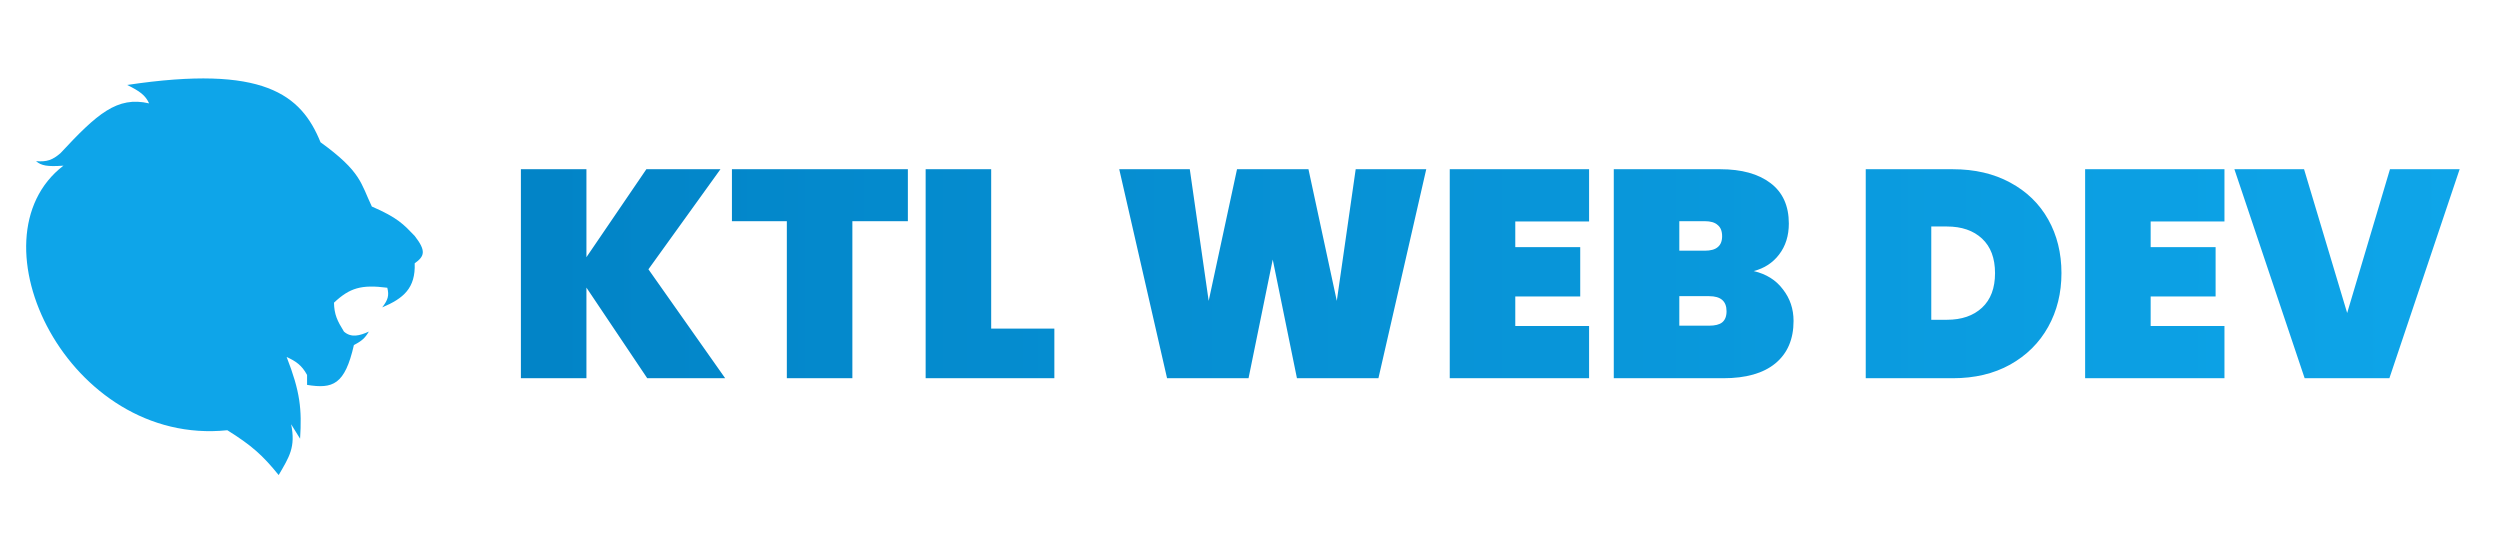
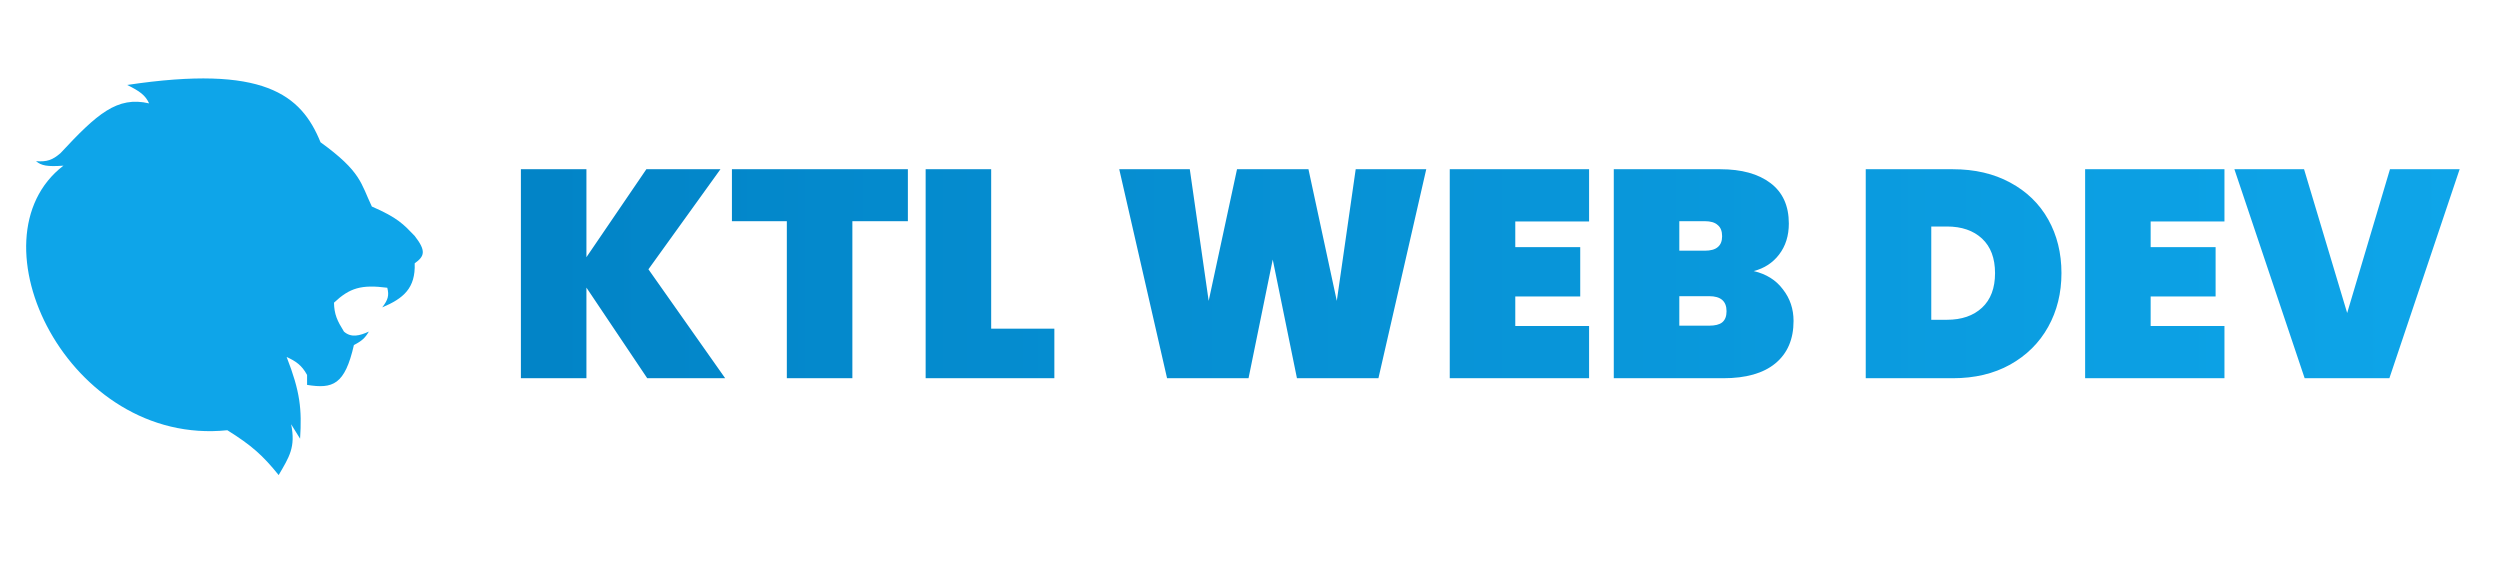
- <svg xmlns="http://www.w3.org/2000/svg" width="542" height="120" viewBox="0 0 542 120" fill="none">
-   <path d="M140.322 82L127.138 62.352V82H112.93V36.688H127.138V55.76L140.13 36.688H156.194L140.578 58.384L157.218 82H140.322ZM196.826 36.688V47.952H184.794V82H170.586V47.952H158.682V36.688H196.826ZM214.888 71.248H228.584V82H200.68V36.688H214.888V71.248ZM309.21 36.688L298.842 82H281.178L275.93 56.272L270.682 82H253.018L242.65 36.688H257.946L262.042 65.232L268.186 36.688H283.674L289.818 65.232L293.914 36.688H309.21ZM328.513 48.016V53.584H342.593V64.272H328.513V70.672H344.513V82H314.305V36.688H344.513V48.016H328.513ZM380.203 58.768C382.934 59.408 385.046 60.731 386.539 62.736C388.075 64.699 388.843 66.981 388.843 69.584C388.843 73.552 387.521 76.624 384.875 78.8C382.273 80.933 378.518 82 373.611 82H349.867V36.688H372.971C377.579 36.688 381.206 37.691 383.851 39.696C386.497 41.701 387.819 44.624 387.819 48.464C387.819 51.109 387.115 53.349 385.707 55.184C384.342 56.976 382.507 58.171 380.203 58.768ZM364.075 54.352H369.579C370.859 54.352 371.798 54.096 372.395 53.584C373.035 53.072 373.355 52.283 373.355 51.216C373.355 50.107 373.035 49.296 372.395 48.784C371.798 48.229 370.859 47.952 369.579 47.952H364.075V54.352ZM370.539 70.608C371.819 70.608 372.758 70.373 373.355 69.904C373.995 69.392 374.315 68.581 374.315 67.472C374.315 65.296 373.057 64.208 370.539 64.208H364.075V70.608H370.539ZM423.372 36.688C428.108 36.688 432.247 37.648 435.788 39.568C439.372 41.488 442.124 44.155 444.044 47.568C445.964 50.981 446.924 54.864 446.924 59.216C446.924 63.525 445.964 67.408 444.044 70.864C442.124 74.32 439.372 77.051 435.788 79.056C432.247 81.019 428.108 82 423.372 82H404.492V36.688H423.372ZM422.092 69.328C425.292 69.328 427.831 68.453 429.708 66.704C431.586 64.955 432.524 62.459 432.524 59.216C432.524 55.973 431.586 53.477 429.708 51.728C427.831 49.979 425.292 49.104 422.092 49.104H418.7V69.328H422.092ZM466.263 48.016V53.584H480.343V64.272H466.263V70.672H482.263V82H452.055V36.688H482.263V48.016H466.263ZM533.249 36.688L518.017 82H499.649L484.417 36.688H499.521L508.865 67.856L518.145 36.688H533.249Z" fill="url(#paint0_linear_2_16)" />
-   <path d="M82.866 66.64C87.465 64.707 90.111 62.479 89.904 57.088C92.034 55.567 92.459 54.425 89.904 51.147C87.477 48.628 86.234 47.212 80.615 44.774C78.21 39.752 78.376 37.263 69.489 30.84C65.276 20.47 57.175 13.989 27.578 18.417C30.276 19.768 31.488 20.6 32.331 22.414C25.394 20.795 21.034 24.69 13.103 33.216C11.354 34.707 10.207 35.113 7.811 34.945C8.987 35.913 10.207 36.167 13.752 35.917C-6.988 51.795 14.832 96.839 49.289 93.275C54.555 96.564 56.958 98.711 60.416 102.996C62.686 99.088 64.144 96.956 63.116 91.978L65.06 95.111C65.459 88.719 65.09 84.932 62.144 77.396C64.028 78.256 65.409 79.127 66.573 81.284V83.445C72.165 84.344 74.76 83.429 76.726 74.803C78.459 73.917 79.158 73.268 79.967 71.887C77.992 72.782 76.149 73.29 74.566 71.887C73.124 69.553 72.467 68.216 72.406 65.622C75.817 62.416 78.32 61.655 83.964 62.381C84.398 64.077 84.116 65.007 82.866 66.64Z" fill="#0EA5E9" />
+ <svg xmlns="http://www.w3.org/2000/svg" width="240" height="54" viewBox="0 0 240 54" fill="none">
+   <path d="M62.135 36.31L56.297 27.61V36.31H50.006V16.246H56.297V24.691L62.05 16.246H69.163L62.249 25.853L69.617 36.31H62.135ZM87.156 16.246V21.233H81.828V36.31H75.536V21.233H70.265V16.246H87.156ZM95.153 31.549H101.218V36.31H88.862V16.246H95.153V31.549ZM136.92 16.246L132.329 36.31H124.507L122.183 24.918L119.859 36.31H112.038L107.447 16.246H114.22L116.033 28.885L118.754 16.246H125.612L128.333 28.885L130.147 16.246H136.92ZM145.467 21.262V23.727H151.702V28.46H145.467V31.294H152.552V36.31H139.176V16.246H152.552V21.262H145.467ZM168.356 26.023C169.565 26.306 170.5 26.892 171.161 27.78C171.841 28.649 172.181 29.66 172.181 30.812C172.181 32.569 171.596 33.929 170.424 34.893C169.272 35.838 167.61 36.31 165.437 36.31H154.923V16.246H165.153C167.194 16.246 168.8 16.69 169.971 17.578C171.143 18.465 171.728 19.76 171.728 21.46C171.728 22.631 171.416 23.623 170.793 24.436C170.188 25.229 169.376 25.758 168.356 26.023ZM161.214 24.067H163.651C164.218 24.067 164.634 23.954 164.898 23.727C165.182 23.5 165.323 23.151 165.323 22.679C165.323 22.188 165.182 21.828 164.898 21.602C164.634 21.356 164.218 21.233 163.651 21.233H161.214V24.067ZM164.076 31.265C164.643 31.265 165.059 31.162 165.323 30.954C165.607 30.727 165.748 30.368 165.748 29.877C165.748 28.913 165.191 28.432 164.076 28.432H161.214V31.265H164.076ZM187.471 16.246C189.568 16.246 191.401 16.671 192.969 17.521C194.556 18.371 195.775 19.552 196.625 21.063C197.475 22.575 197.9 24.294 197.9 26.221C197.9 28.129 197.475 29.849 196.625 31.379C195.775 32.909 194.556 34.118 192.969 35.006C191.401 35.875 189.568 36.31 187.471 36.31H179.111V16.246H187.471ZM186.904 30.699C188.321 30.699 189.446 30.311 190.277 29.537C191.108 28.762 191.524 27.657 191.524 26.221C191.524 24.785 191.108 23.68 190.277 22.905C189.446 22.131 188.321 21.744 186.904 21.744H185.402V30.699H186.904ZM206.463 21.262V23.727H212.698V28.46H206.463V31.294H213.548V36.31H200.172V16.246H213.548V21.262H206.463ZM236.125 16.246L229.38 36.31H221.247L214.502 16.246H221.19L225.328 30.047L229.437 16.246H236.125Z" fill="url(#paint0_linear_42_2)" />
+   <path d="M36.694 29.509C38.73 28.653 39.901 27.666 39.81 25.279C40.753 24.605 40.941 24.1 39.81 22.648C38.735 21.533 38.185 20.906 35.697 19.826C34.632 17.602 34.705 16.5 30.77 13.656C28.905 9.064 25.317 6.194 12.212 8.155C13.406 8.753 13.943 9.122 14.316 9.925C11.245 9.208 9.314 10.933 5.802 14.708C5.028 15.368 4.52 15.548 3.458 15.474C3.98 15.902 4.52 16.015 6.089 15.904C-3.094 22.935 6.568 42.881 21.826 41.302C24.157 42.759 25.221 43.71 26.752 45.607C27.758 43.877 28.403 42.933 27.948 40.728L28.809 42.115C28.986 39.285 28.822 37.608 27.517 34.271C28.352 34.652 28.963 35.038 29.479 35.993V36.95C31.955 37.348 33.104 36.943 33.975 33.123C34.742 32.731 35.051 32.444 35.41 31.832C34.535 32.228 33.719 32.453 33.018 31.832C32.38 30.798 32.089 30.206 32.062 29.058C33.572 27.638 34.68 27.301 37.179 27.623C37.372 28.374 37.247 28.785 36.694 29.509Z" fill="#0EA5E9" />
  <defs>
-     <linearGradient id="paint0_linear_2_16" x1="118" y1="59.344" x2="533.249" y2="59.344" gradientUnits="userSpaceOnUse">
+     <linearGradient id="paint0_linear_42_2" x1="52.251" y1="26.278" x2="236.125" y2="26.278" gradientUnits="userSpaceOnUse">
      <stop stop-color="#0284C7" />
      <stop offset="1" stop-color="#0EA5E9" />
    </linearGradient>
  </defs>
</svg>
